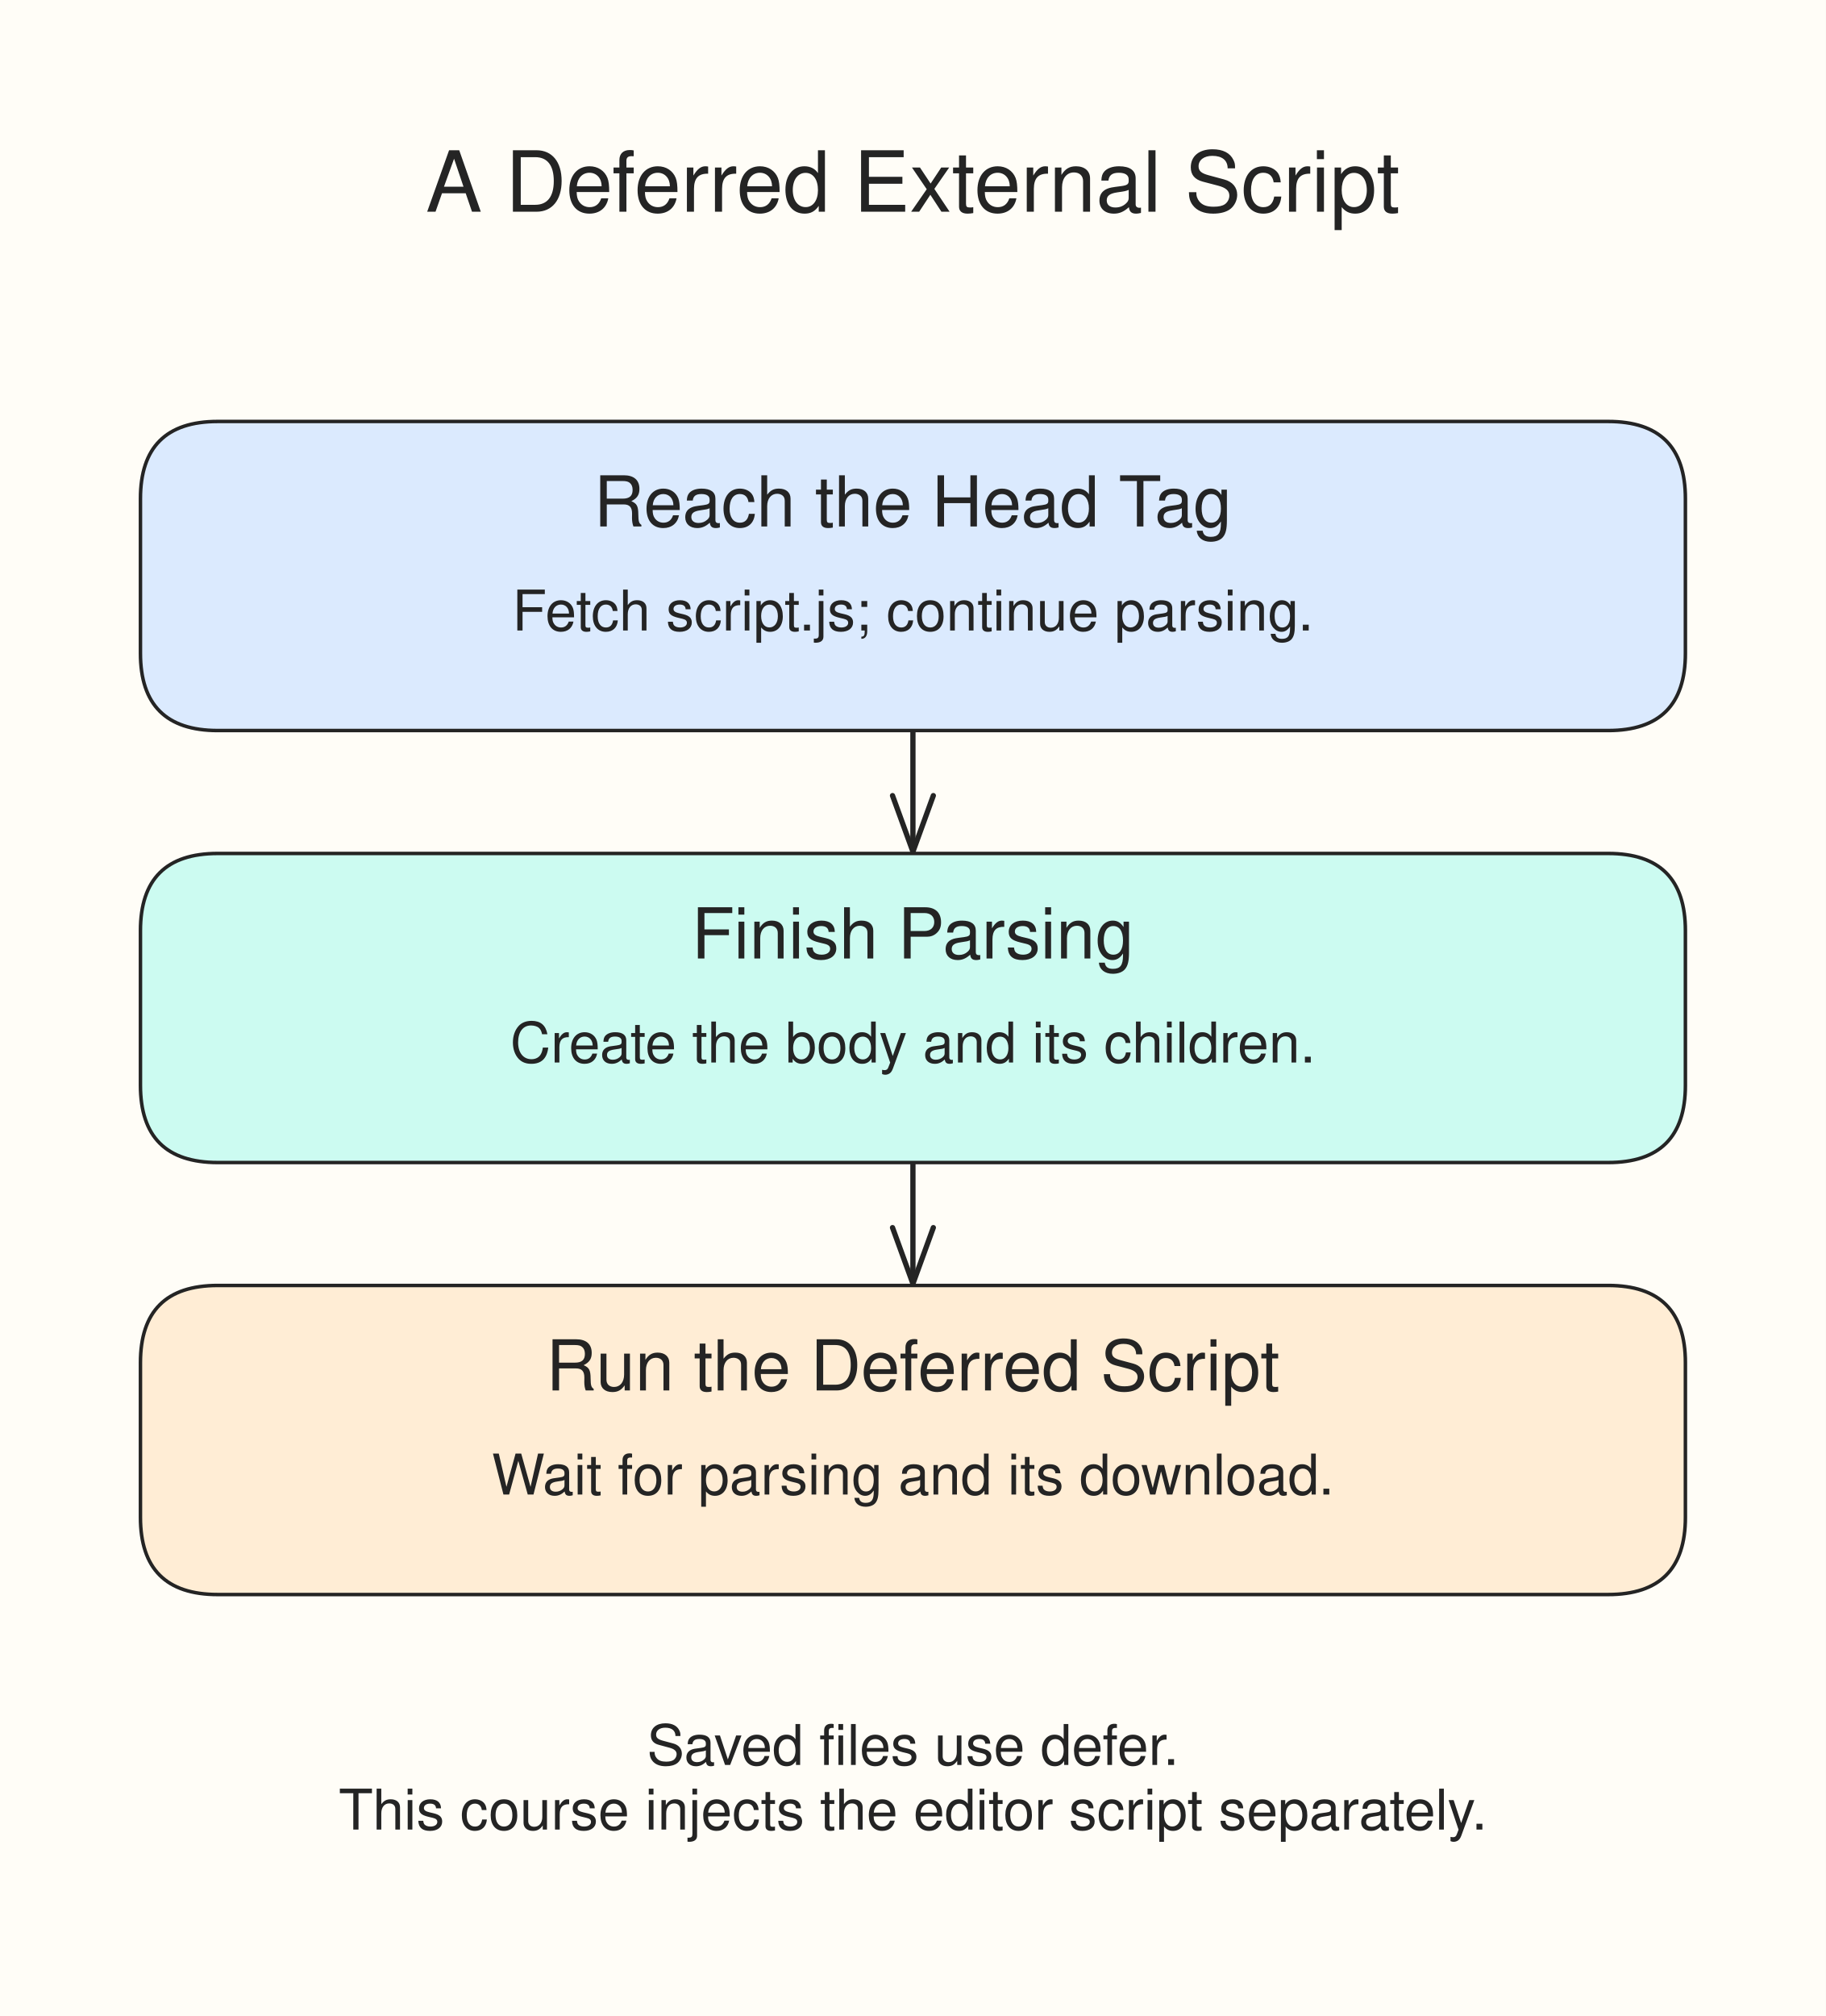
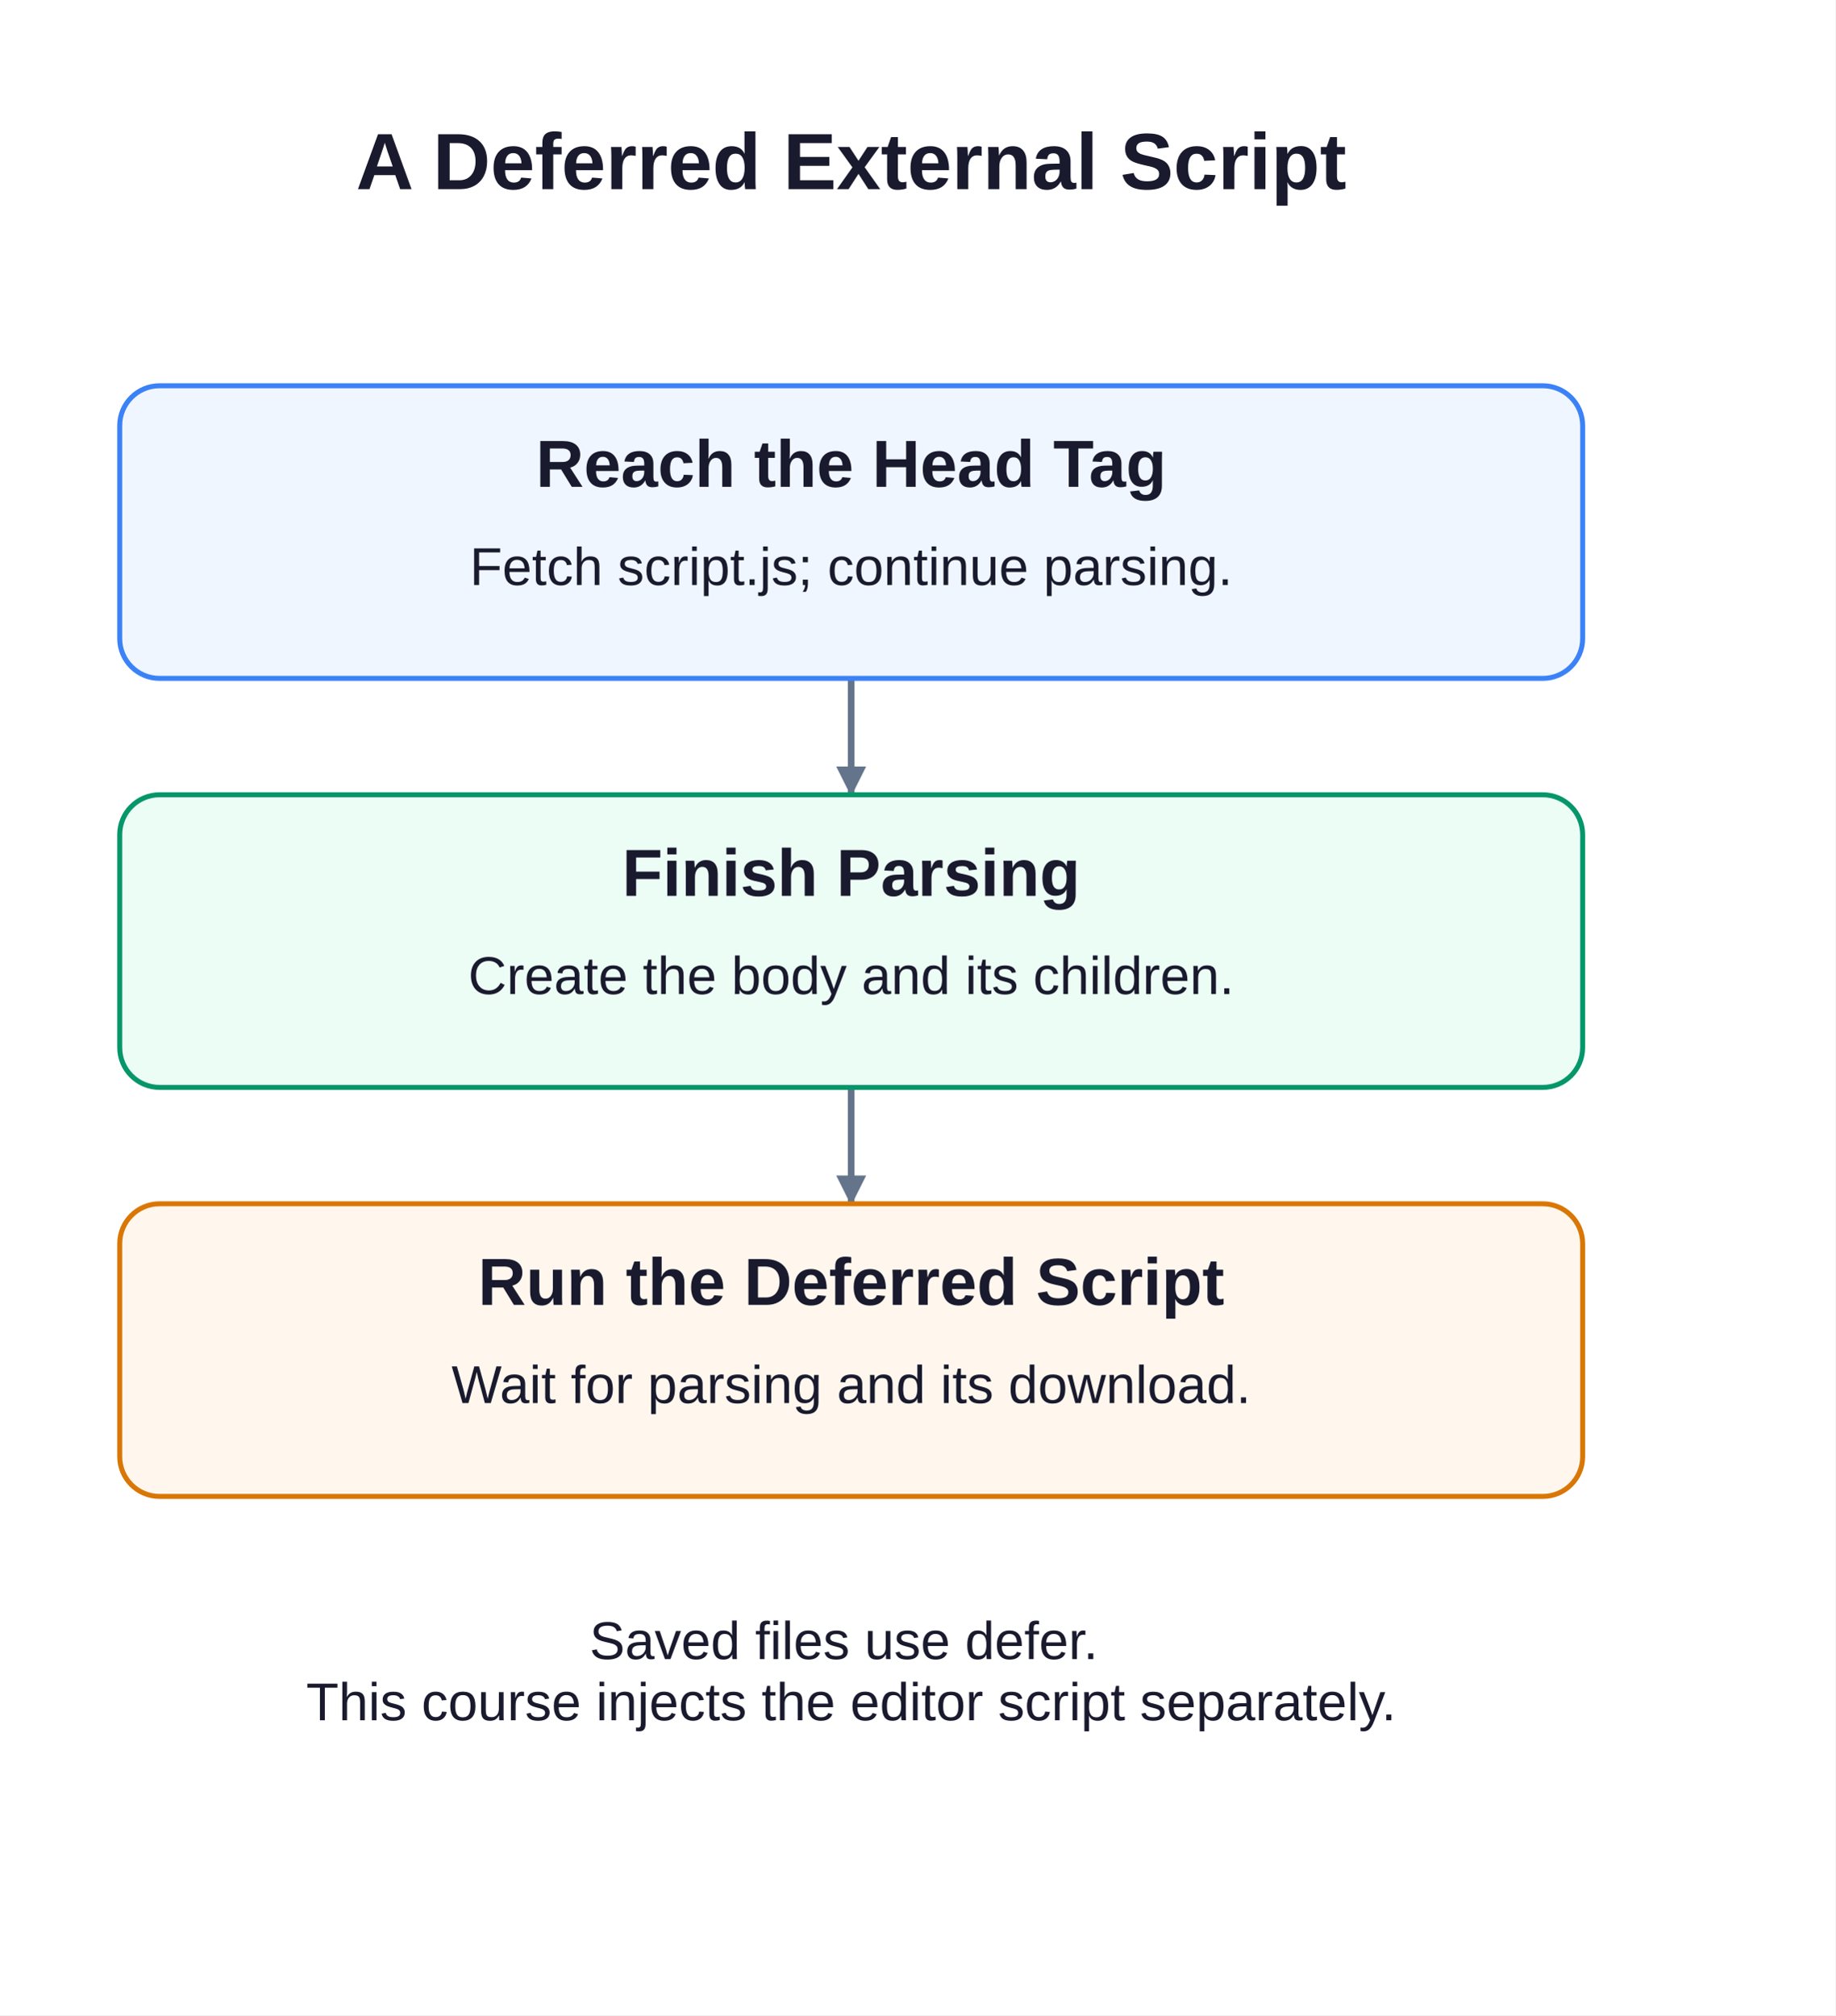
- <svg xmlns="http://www.w3.org/2000/svg" version="1.1" viewBox="0 0 520 574" width="520" height="574" role="img" aria-labelledby="figure-title figure-desc">
+ <svg xmlns="http://www.w3.org/2000/svg" viewBox="-16 -16 552 606" role="img" aria-labelledby="figure-title figure-desc">
  <defs>
-     <style class="style-fonts">
-       </style>
+     <marker id="arrow-tip" markerWidth="9" markerHeight="9" refX="8" refY="4.5" orient="auto" markerUnits="userSpaceOnUse">
+       <path d="M0 0L9 4.5 0 9Z" fill="#64748b" />
+     </marker>
  </defs>
-   <rect x="0" y="0" width="520" height="574" fill="#fffdf7" />
-   <g transform="translate(120.6113 40) rotate(0 139.3887 13.8)">
-     <text x="139.389" y="20.28" font-family="Helvetica, Segoe UI Emoji" font-size="24px" fill="#242424" text-anchor="middle" style="white-space: pre;" direction="ltr" dominant-baseline="alphabetic">A Deferred External Script</text>
-   </g>
-   <g stroke-linecap="round" transform="translate(40 120) rotate(0 220 44)">
-     <path d="M22 0 C153.08 0, 284.15 0, 418 0 C432.67 0, 440 7.33, 440 22 C440 32.61, 440 43.22, 440 66 C440 80.67, 432.67 88, 418 88 C283.03 88, 148.06 88, 22 88 C7.33 88, 0 80.67, 0 66 C0 49.21, 0 32.41, 0 22 C0 7.33, 7.33 0, 22 0" stroke="none" stroke-width="0" fill="#dbeafe" />
-     <path d="M22 0 C175.68 0, 329.37 0, 418 0 M22 0 C139.79 0, 257.58 0, 418 0 M418 0 C432.67 0, 440 7.33, 440 22 M418 0 C432.67 0, 440 7.33, 440 22 M440 22 C440 34.22, 440 46.45, 440 66 M440 22 C440 35.82, 440 49.64, 440 66 M440 66 C440 80.67, 432.67 88, 418 88 M440 66 C440 80.67, 432.67 88, 418 88 M418 88 C331.79 88, 245.58 88, 22 88 M418 88 C317.44 88, 216.87 88, 22 88 M22 88 C7.33 88, 0 80.67, 0 66 M22 88 C7.33 88, 0 80.67, 0 66 M0 66 C0 49.67, 0 33.33, 0 22 M0 66 C0 50.69, 0 35.38, 0 22 M0 22 C0 7.33, 7.33 0, 22 0 M0 22 C0 7.33, 7.33 0, 22 0" stroke="#242424" stroke-width="1" fill="none" />
-   </g>
-   <g transform="translate(168.8281 133) rotate(0 91.17188 11.5)">
-     <text x="91.172" y="16.9" font-family="Helvetica, Segoe UI Emoji" font-size="20px" fill="#242424" text-anchor="middle" style="white-space: pre;" direction="ltr" dominant-baseline="alphabetic">Reach the Head Tag</text>
-   </g>
-   <g transform="translate(145.2812 166) rotate(0 114.7188 9.2)">
-     <text x="114.719" y="13.52" font-family="Helvetica, Segoe UI Emoji" font-size="16px" fill="#242424" text-anchor="middle" style="white-space: pre;" direction="ltr" dominant-baseline="alphabetic">Fetch script.js; continue parsing.</text>
-   </g>
-   <g stroke-linecap="round" transform="translate(40 243) rotate(0 220 44)">
-     <path d="M22 0 C102.38 0, 182.75 0, 418 0 C432.67 0, 440 7.33, 440 22 C440 32.8, 440 43.6, 440 66 C440 80.67, 432.67 88, 418 88 C325.77 88, 233.53 88, 22 88 C7.33 88, 0 80.67, 0 66 C0 48.88, 0 31.76, 0 22 C0 7.33, 7.33 0, 22 0" stroke="none" stroke-width="0" fill="#ccfbf1" />
-     <path d="M22 0 C115.7 0, 209.4 0, 418 0 M22 0 C106.34 0, 190.69 0, 418 0 M418 0 C432.67 0, 440 7.33, 440 22 M418 0 C432.67 0, 440 7.33, 440 22 M440 22 C440 35.61, 440 49.23, 440 66 M440 22 C440 34.35, 440 46.71, 440 66 M440 66 C440 80.67, 432.67 88, 418 88 M440 66 C440 80.67, 432.67 88, 418 88 M418 88 C303.61 88, 189.21 88, 22 88 M418 88 C307.46 88, 196.91 88, 22 88 M22 88 C7.33 88, 0 80.67, 0 66 M22 88 C7.33 88, 0 80.67, 0 66 M0 66 C0 56.37, 0 46.74, 0 22 M0 66 C0 55.4, 0 44.81, 0 22 M0 22 C0 7.33, 7.33 0, 22 0 M0 22 C0 7.33, 7.33 0, 22 0" stroke="#242424" stroke-width="1" fill="none" />
-   </g>
-   <g transform="translate(196.6406 256) rotate(0 63.35938 11.5)">
-     <text x="63.359" y="16.9" font-family="Helvetica, Segoe UI Emoji" font-size="20px" fill="#242424" text-anchor="middle" style="white-space: pre;" direction="ltr" dominant-baseline="alphabetic">Finish Parsing</text>
-   </g>
-   <g transform="translate(144.8203 289) rotate(0 115.1797 9.2)">
-     <text x="115.18" y="13.52" font-family="Helvetica, Segoe UI Emoji" font-size="16px" fill="#242424" text-anchor="middle" style="white-space: pre;" direction="ltr" dominant-baseline="alphabetic">Create the body and its children.</text>
-   </g>
-   <g stroke-linecap="round">
-     <g transform="translate(260 208.5) rotate(0 0 17)">
-       <path d="M0 0 C0 8.89, 0 17.79, 0 34 M0 0 C0 7.52, 0 15.04, 0 34" stroke="#242424" stroke-width="1.5" fill="none" />
-     </g>
-     <g transform="translate(260 208.5) rotate(0 0 17)">
-       <path d="M-5.81 18.03 C-4.29 22.2, -2.77 26.38, 0 34 M-5.81 18.03 C-4.53 21.56, -3.24 25.09, 0 34" stroke="#242424" stroke-width="1.5" fill="none" />
-     </g>
-     <g transform="translate(260 208.5) rotate(0 0 17)">
-       <path d="M5.81 18.03 C4.29 22.2, 2.77 26.38, 0 34 M5.81 18.03 C4.53 21.56, 3.24 25.09, 0 34" stroke="#242424" stroke-width="1.5" fill="none" />
-     </g>
-   </g>
-   <mask />
-   <g stroke-linecap="round" transform="translate(40 366) rotate(0 220 44)">
-     <path d="M22 0 C162.96 0, 303.91 0, 418 0 C432.67 0, 440 7.33, 440 22 C440 36.2, 440 50.39, 440 66 C440 80.67, 432.67 88, 418 88 C261.85 88, 105.69 88, 22 88 C7.33 88, 0 80.67, 0 66 C0 49.97, 0 33.93, 0 22 C0 7.33, 7.33 0, 22 0" stroke="none" stroke-width="0" fill="#ffedd5" />
-     <path d="M22 0 C139.79 0, 257.58 0, 418 0 M22 0 C125.72 0, 229.44 0, 418 0 M418 0 C432.67 0, 440 7.33, 440 22 M418 0 C432.67 0, 440 7.33, 440 22 M440 22 C440 35.82, 440 49.64, 440 66 M440 22 C440 38.57, 440 55.13, 440 66 M440 66 C440 80.67, 432.67 88, 418 88 M440 66 C440 80.67, 432.67 88, 418 88 M418 88 C317.44 88, 216.87 88, 22 88 M418 88 C266.92 88, 115.84 88, 22 88 M22 88 C7.33 88, 0 80.67, 0 66 M22 88 C7.33 88, 0 80.67, 0 66 M0 66 C0 50.69, 0 35.38, 0 22 M0 66 C0 49.48, 0 32.96, 0 22 M0 22 C0 7.33, 7.33 0, 22 0 M0 22 C0 7.33, 7.33 0, 22 0" stroke="#242424" stroke-width="1" fill="none" />
-   </g>
-   <g transform="translate(154.9512 379) rotate(0 105.0488 11.5)">
-     <text x="105.049" y="16.9" font-family="Helvetica, Segoe UI Emoji" font-size="20px" fill="#242424" text-anchor="middle" style="white-space: pre;" direction="ltr" dominant-baseline="alphabetic">Run the Deferred Script</text>
-   </g>
-   <g transform="translate(139.7852 412) rotate(0 120.2148 9.2)">
-     <text x="120.215" y="13.52" font-family="Helvetica, Segoe UI Emoji" font-size="16px" fill="#242424" text-anchor="middle" style="white-space: pre;" direction="ltr" dominant-baseline="alphabetic">Wait for parsing and its download.</text>
-   </g>
-   <g stroke-linecap="round">
-     <g transform="translate(260 331.5) rotate(0 0 17)">
-       <path d="M0 0 C0 7.24, 0 14.48, 0 34 M0 0 C0 7.02, 0 14.04, 0 34" stroke="#242424" stroke-width="1.5" fill="none" />
-     </g>
-     <g transform="translate(260 331.5) rotate(0 0 17)">
-       <path d="M-5.81 18.03 C-4.58 21.43, -3.34 24.83, 0 34 M-5.81 18.03 C-4.61 21.32, -3.41 24.62, 0 34" stroke="#242424" stroke-width="1.5" fill="none" />
-     </g>
-     <g transform="translate(260 331.5) rotate(0 0 17)">
-       <path d="M5.81 18.03 C4.58 21.43, 3.34 24.83, 0 34 M5.81 18.03 C4.61 21.32, 3.41 24.62, 0 34" stroke="#242424" stroke-width="1.5" fill="none" />
-     </g>
-   </g>
-   <mask />
-   <g transform="translate(96.07422 489) rotate(0 163.9258 18.4)">
-     <text x="163.926" y="13.52" font-family="Helvetica, Segoe UI Emoji" font-size="16px" fill="#242424" text-anchor="middle" style="white-space: pre;" direction="ltr" dominant-baseline="alphabetic">Saved files use defer.</text>
-     <text x="163.926" y="31.92" font-family="Helvetica, Segoe UI Emoji" font-size="16px" fill="#242424" text-anchor="middle" style="white-space: pre;" direction="ltr" dominant-baseline="alphabetic">This course injects the editor script separately.</text>
-   </g>
-   <g stroke-linecap="round" transform="translate(20 20) rotate(0 240 267)">
-     <path d="M32 0 C116.16 0, 200.31 0, 448 0 M32 0 C195.83 0, 359.66 0, 448 0 M448 0 C469.33 0, 480 10.67, 480 32 M448 0 C469.33 0, 480 10.67, 480 32 M480 32 C480 202.28, 480 372.56, 480 502 M480 32 C480 151.49, 480 270.97, 480 502 M480 502 C480 523.33, 469.33 534, 448 534 M480 502 C480 523.33, 469.33 534, 448 534 M448 534 C286.87 534, 125.73 534, 32 534 M448 534 C305.53 534, 163.05 534, 32 534 M32 534 C10.67 534, 0 523.33, 0 502 M32 534 C10.67 534, 0 523.33, 0 502 M0 502 C0 316.54, 0 131.08, 0 32 M0 502 C0 348.49, 0 194.97, 0 32 M0 32 C0 10.67, 10.67 0, 32 0 M0 32 C0 10.67, 10.67 0, 32 0" stroke="transparent" stroke-width="2" fill="none" />
-   </g>
+   <rect x="-16" y="-16" width="552" height="606" fill="#ffffff" />
+   <path d="M240 188.5 L240 222.5" fill="none" stroke="#64748b" stroke-width="2" stroke-linecap="round" stroke-linejoin="round" marker-end="url(#arrow-tip)" />
+   <path d="M240 311.5 L240 345.5" fill="none" stroke="#64748b" stroke-width="2" stroke-linecap="round" stroke-linejoin="round" marker-end="url(#arrow-tip)" />
+   <rect x="20" y="100" width="440" height="88" rx="12" fill="#eff6ff" stroke="#3b82f6" stroke-width="1.5" />
+   <rect x="20" y="223" width="440" height="88" rx="12" fill="#ecfdf5" stroke="#059669" stroke-width="1.5" />
+   <rect x="20" y="346" width="440" height="88" rx="12" fill="#fff7ed" stroke="#d97706" stroke-width="1.5" />
+   <text x="240" y="40.88" fill="#1a1a2e" text-anchor="middle" font-family="Arial, Helvetica, sans-serif" font-size="24" font-weight="700">
+     <tspan x="240">A Deferred External Script</tspan>
+   </text>
+   <text x="240" y="130.4" fill="#1a1a2e" text-anchor="middle" font-family="Arial, Helvetica, sans-serif" font-size="20" font-weight="600">
+     <tspan x="240">Reach the Head Tag</tspan>
+   </text>
+   <text x="240" y="159.92" fill="#1a1a2e" text-anchor="middle" font-family="Arial, Helvetica, sans-serif" font-size="16" font-weight="500">
+     <tspan x="240">Fetch script.js; continue parsing.</tspan>
+   </text>
+   <text x="240" y="253.4" fill="#1a1a2e" text-anchor="middle" font-family="Arial, Helvetica, sans-serif" font-size="20" font-weight="600">
+     <tspan x="240">Finish Parsing</tspan>
+   </text>
+   <text x="240" y="282.92" fill="#1a1a2e" text-anchor="middle" font-family="Arial, Helvetica, sans-serif" font-size="16" font-weight="500">
+     <tspan x="240">Create the body and its children.</tspan>
+   </text>
+   <text x="240" y="376.4" fill="#1a1a2e" text-anchor="middle" font-family="Arial, Helvetica, sans-serif" font-size="20" font-weight="600">
+     <tspan x="240">Run the Deferred Script</tspan>
+   </text>
+   <text x="240" y="405.92" fill="#1a1a2e" text-anchor="middle" font-family="Arial, Helvetica, sans-serif" font-size="16" font-weight="500">
+     <tspan x="240">Wait for parsing and its download.</tspan>
+   </text>
+   <text x="240" y="482.92" fill="#1a1a2e" text-anchor="middle" font-family="Arial, Helvetica, sans-serif" font-size="16" font-weight="500">
+     <tspan x="240">Saved files use defer.</tspan>
+     <tspan x="240" dy="18.4">This course injects the editor script separately.</tspan>
+   </text>
</svg>
